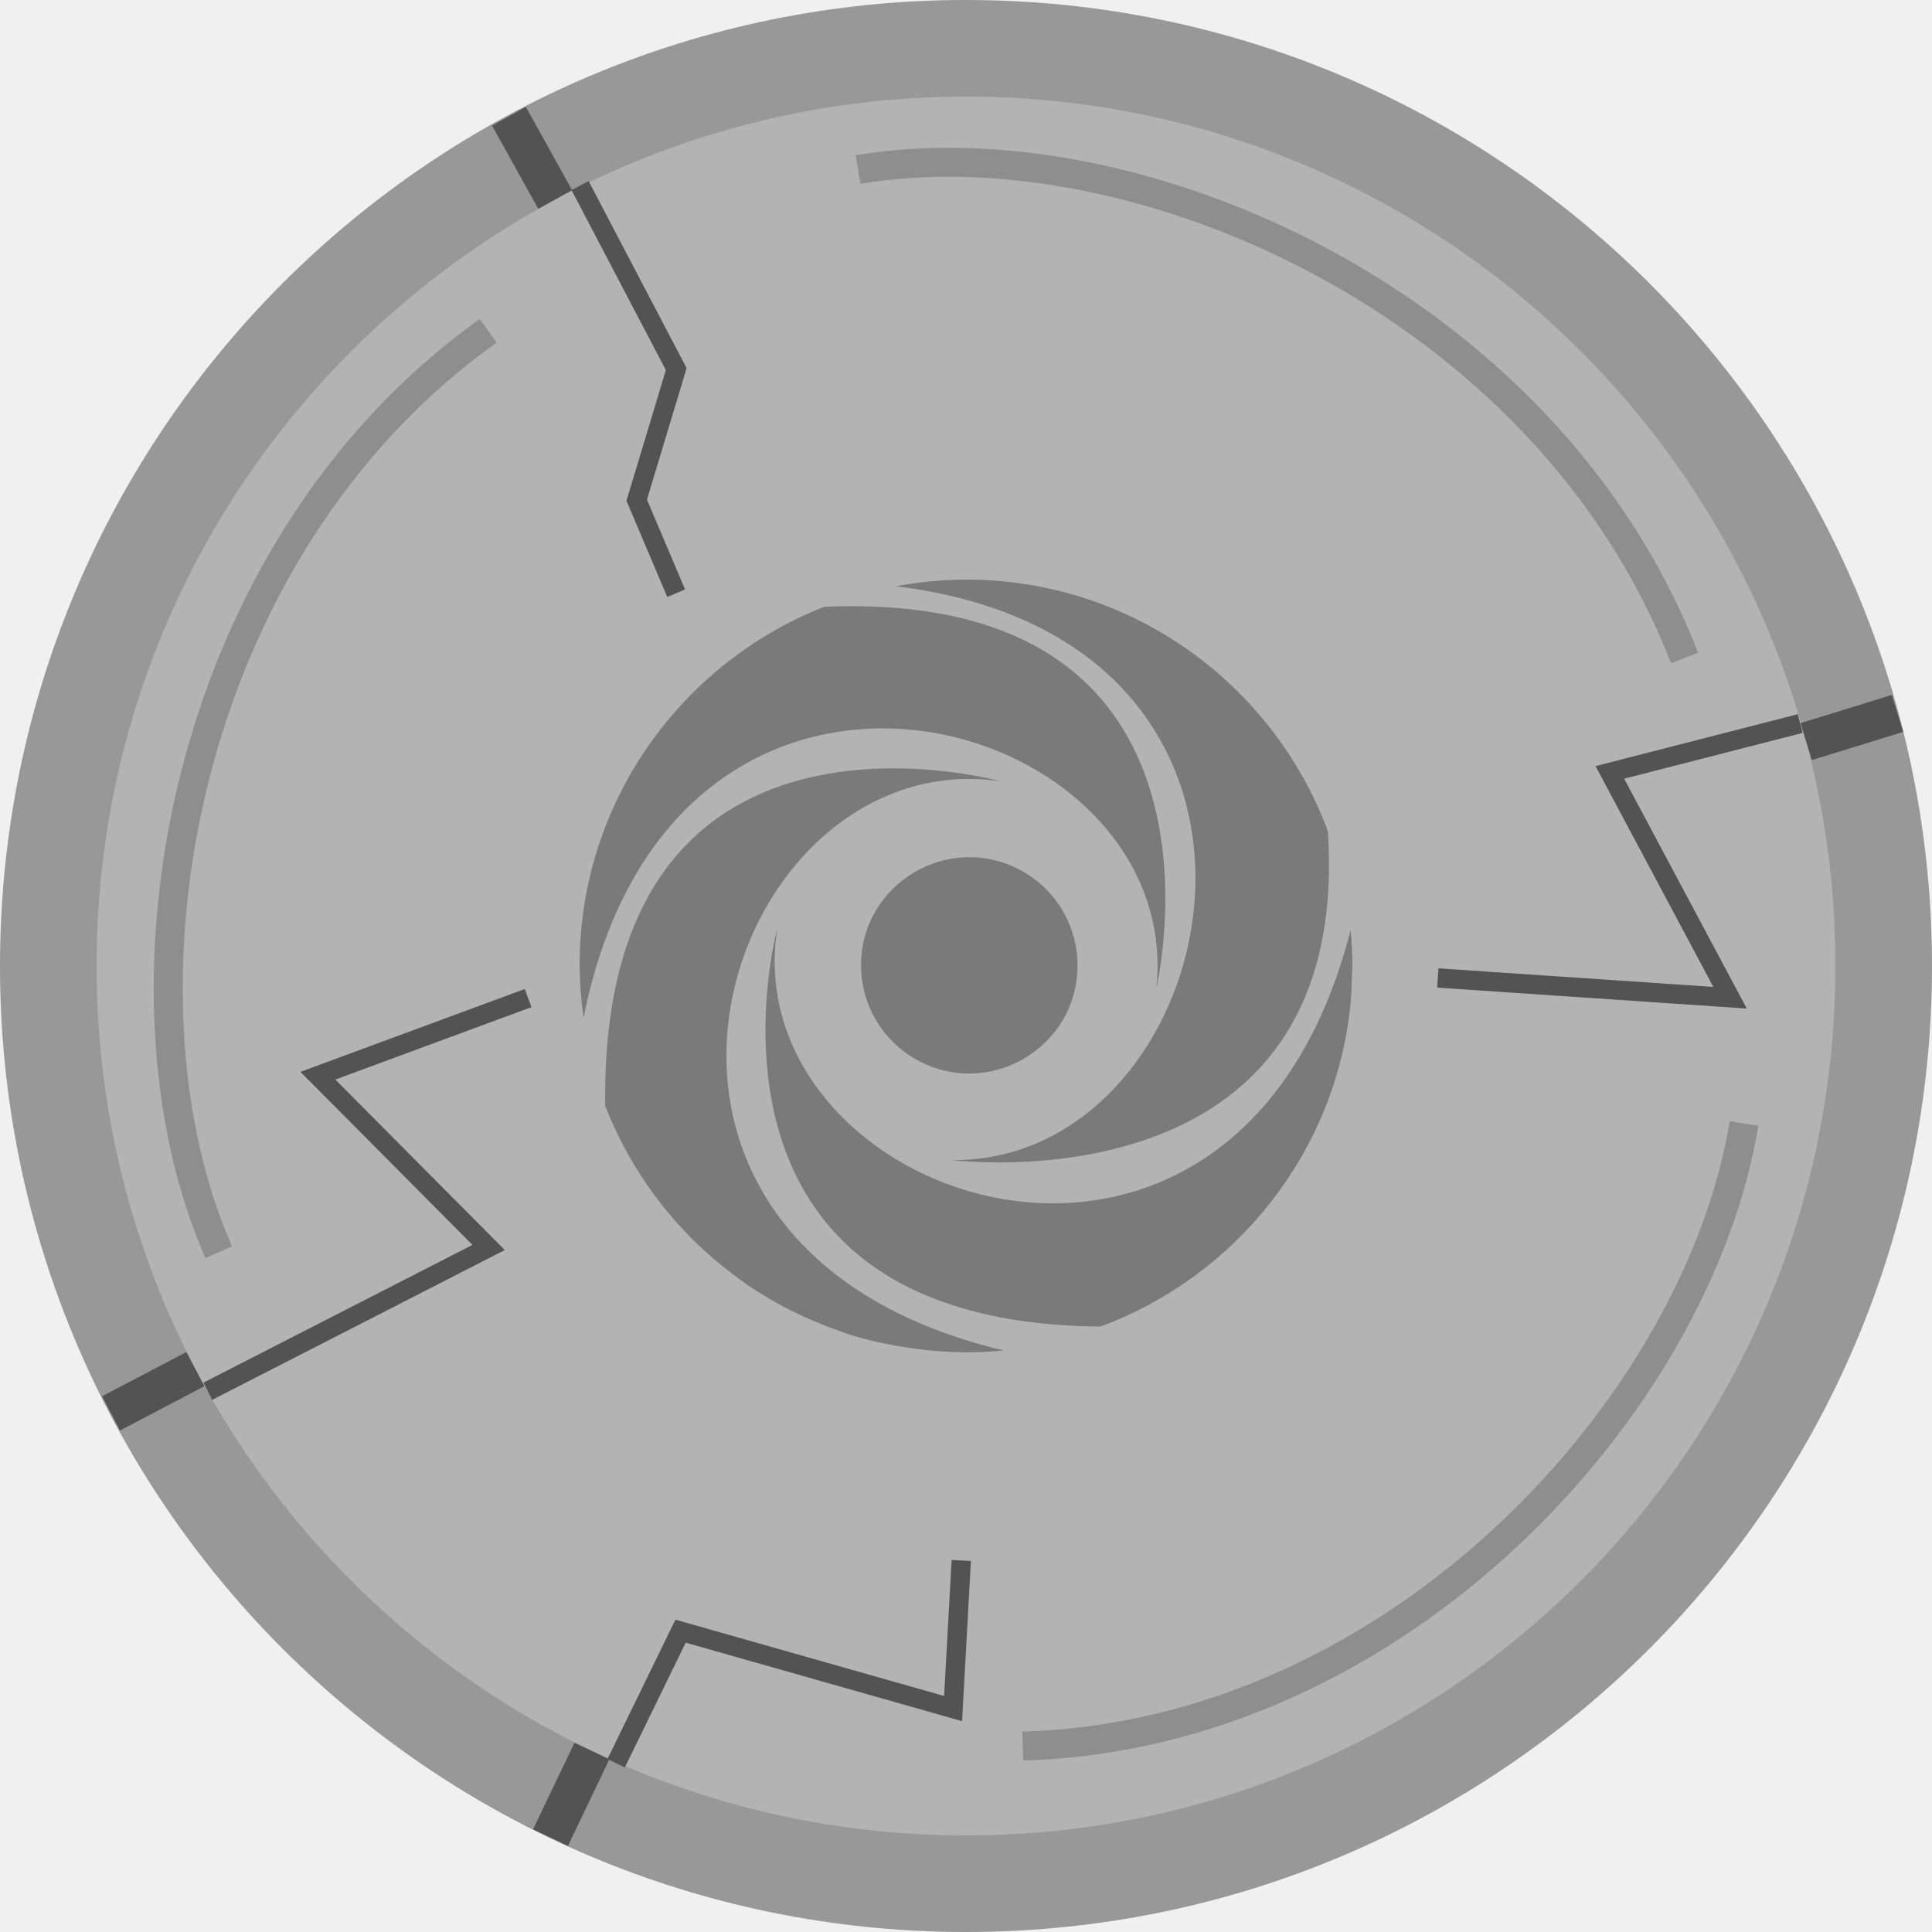
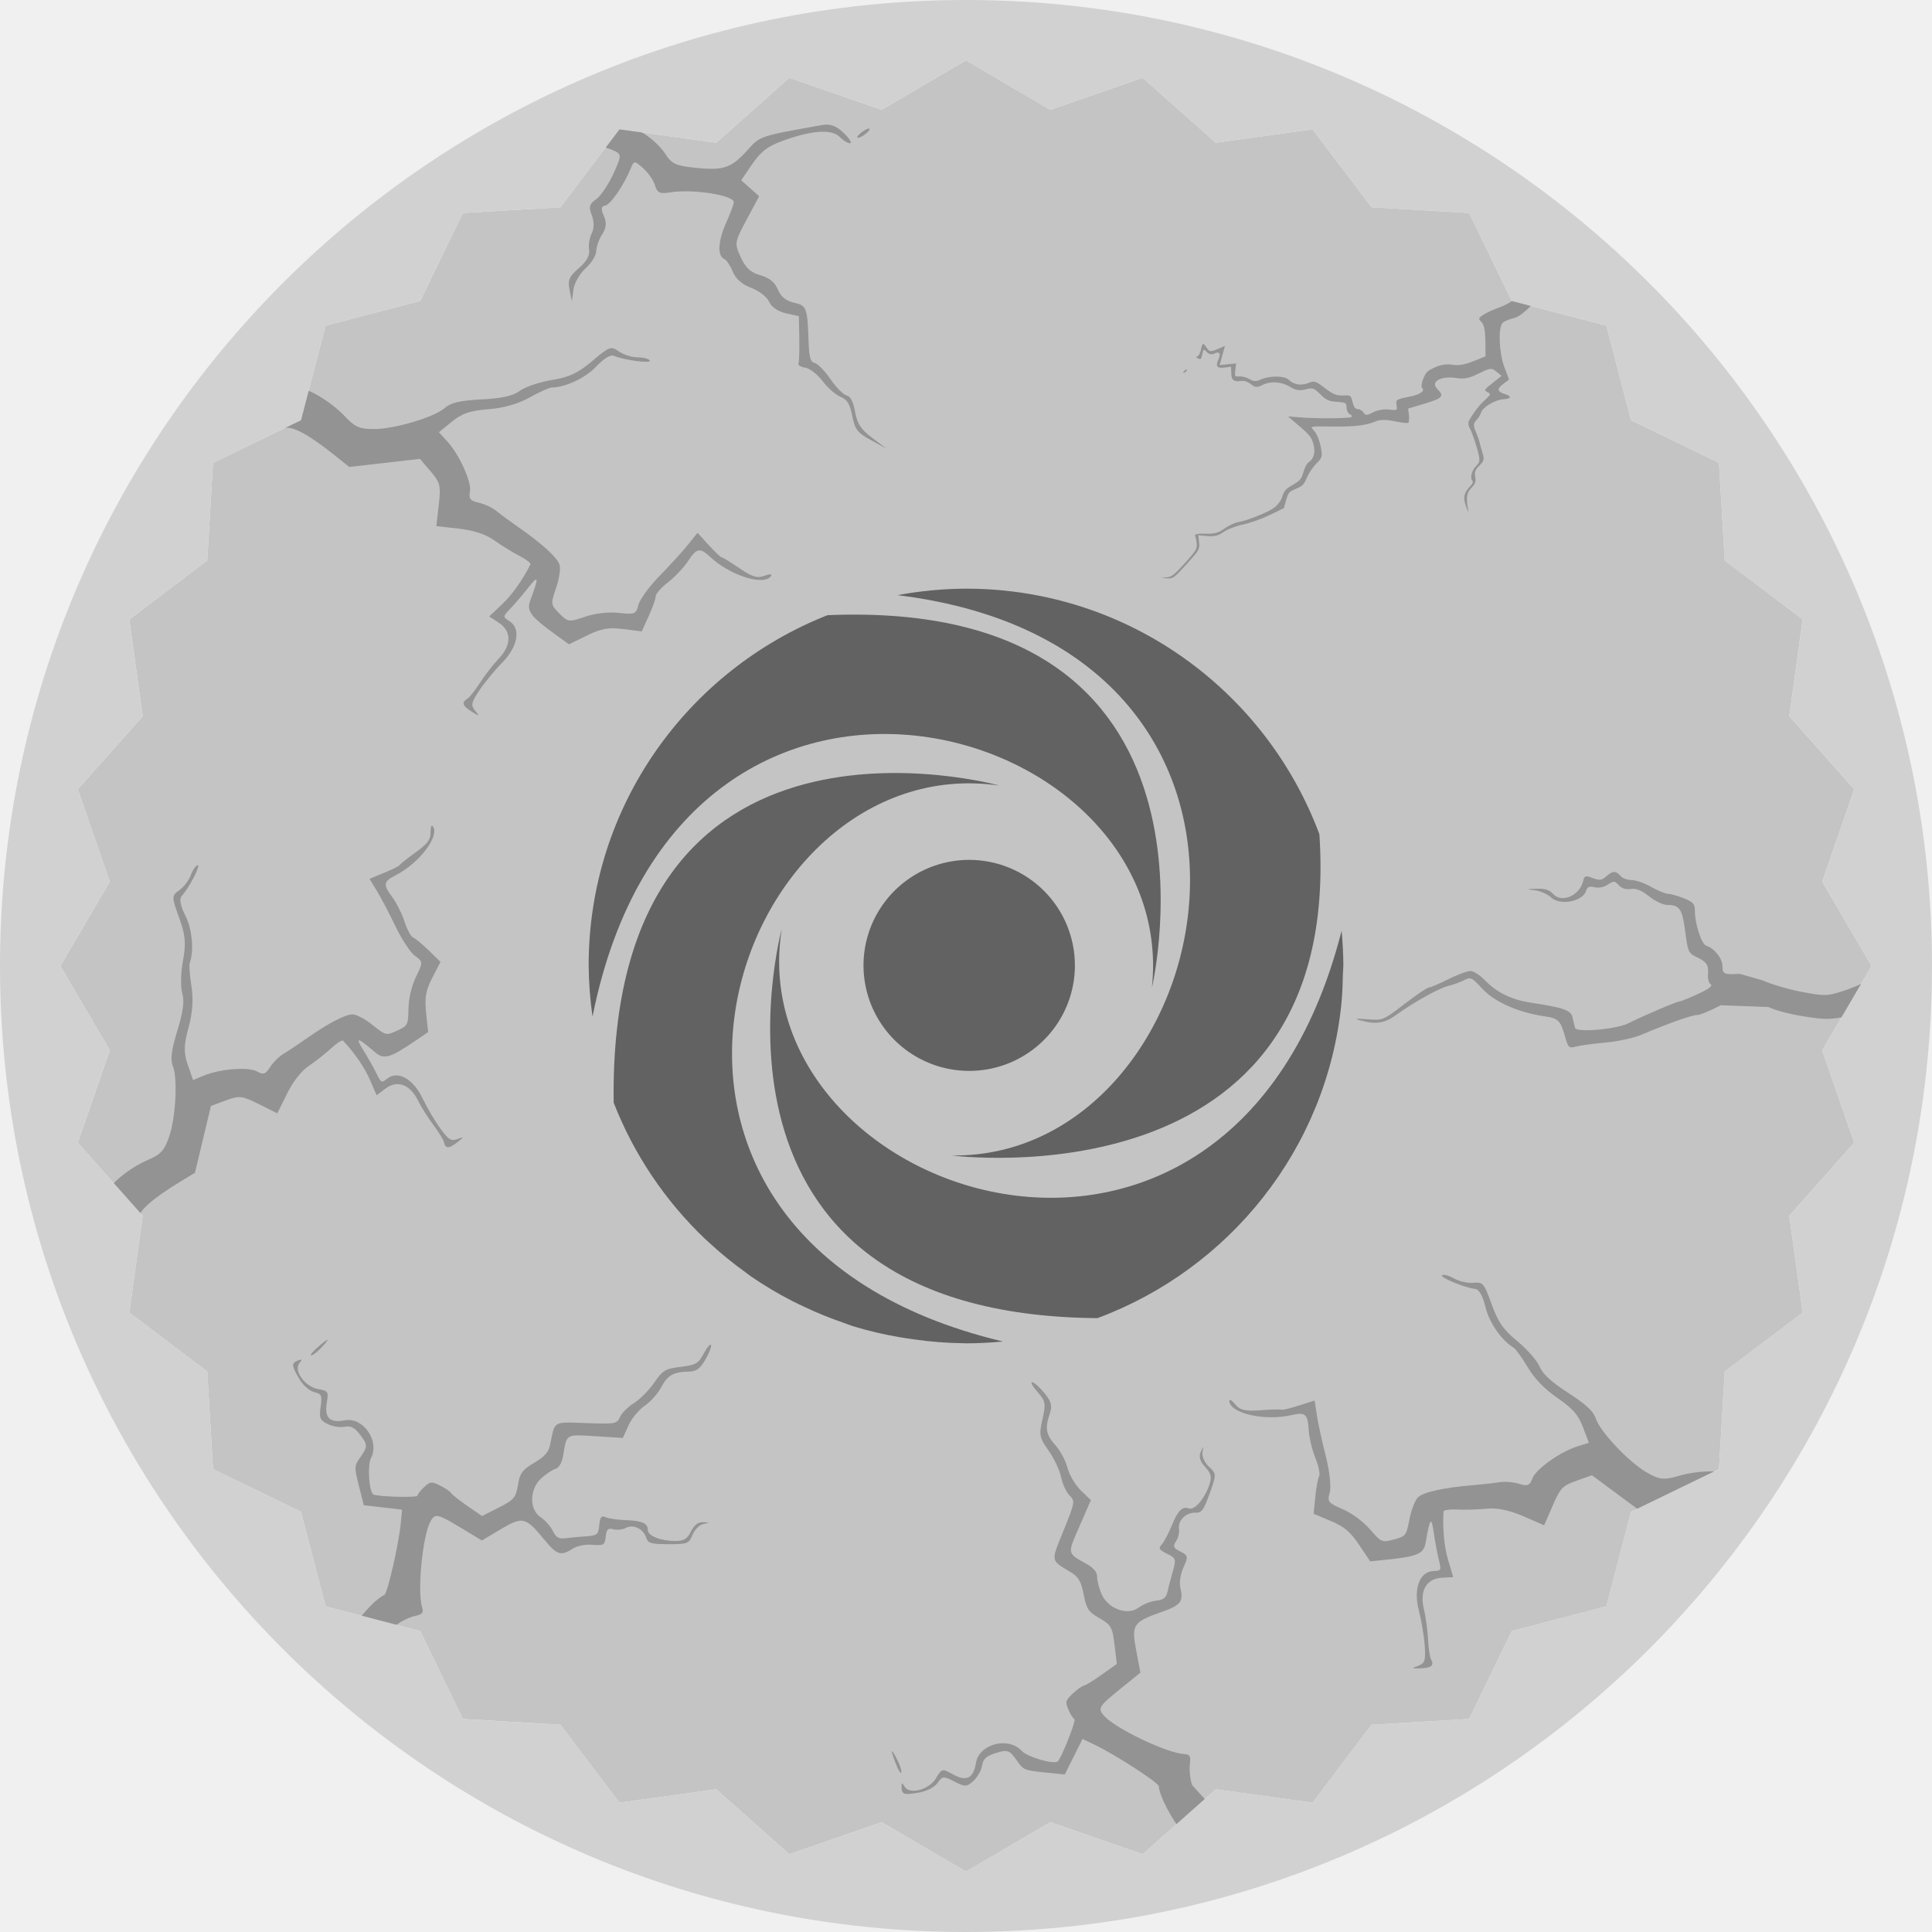
- <svg xmlns="http://www.w3.org/2000/svg" viewBox="0 0 100 100">
-   <defs />
-   <ellipse style="stroke-width: 5px; stroke: rgb(152, 152, 152); fill: rgb(179, 179, 179);" cx="50" cy="50" rx="47.5" ry="47.5" />
-   <line style="fill: rgb(216, 216, 216); stroke: rgb(83, 83, 83); stroke-width: 2px;" x1="5.749" y1="73.155" x2="10.113" y2="70.866" />
-   <line style="fill: rgb(216, 216, 216); stroke: rgb(83, 83, 83); stroke-width: 2px;" x1="98.214" y1="36.926" x2="93.487" y2="38.386" />
-   <line style="fill: rgb(216, 216, 216); stroke: rgb(83, 83, 83); stroke-width: 2px;" x1="26.344" y1="6.018" x2="28.736" y2="10.326" />
-   <line style="fill: rgb(216, 216, 216); stroke: rgb(83, 83, 83); stroke-width: 2px;" x1="28.495" y1="95.115" x2="30.638" y2="90.631" />
-   <polyline style="fill: none; stroke: rgb(83, 83, 83);" points="10.756 72.011 25.291 64.569 16.453 55.678 27.335 51.66" />
-   <polyline style="fill: none; stroke: rgb(83, 83, 83);" points="30.025 9.608 35.002 19.106 32.956 25.89 34.998 30.704" />
-   <polyline style="fill: none; stroke: rgb(83, 83, 83);" points="93.178 37.451 83.325 39.979 89.548 51.643 74.419 50.62" />
-   <polyline style="fill: none; stroke: rgb(83, 83, 83);" points="31.891 91.266 35.226 84.429 49.332 88.436 49.755 80.768" />
-   <path d="M 69.907 48.133 Z M 40.237 48.028 C 40.237 48.028 34.674 68.485 56.968 68.662 C 63.962 66.063 69.116 59.691 69.897 52.009 C 69.951 51.477 69.967 50.935 69.979 50.393 C 69.981 50.249 70 50.11 70 49.966 C 70 49.348 69.962 48.738 69.908 48.133 C 64.018 71.278 37.962 62.213 40.237 48.028 Z" class="jsx-4131126525" style="fill: rgb(122, 122, 122);" />
-   <path d="M 51.763 40.434 C 51.763 40.434 31.007 34.648 31.326 57.241 C 32.39 59.971 34.042 62.435 36.164 64.458 C 36.253 64.543 36.345 64.623 36.434 64.706 C 37.035 65.258 37.668 65.774 38.331 66.249 C 38.434 66.322 38.531 66.403 38.635 66.474 C 39.336 66.954 40.067 67.386 40.824 67.772 C 41.045 67.886 41.27 67.989 41.494 68.094 C 42.144 68.4 42.812 68.67 43.493 68.904 C 43.66 68.961 43.82 69.032 43.989 69.086 C 44.806 69.335 45.637 69.531 46.478 69.673 C 46.733 69.718 46.99 69.755 47.248 69.79 C 48.121 69.917 49.001 69.985 49.883 69.994 C 49.917 69.994 49.95 70 49.983 70 C 50.649 70 51.306 69.964 51.953 69.901 C 28.665 64.357 37.516 38.361 51.763 40.436 Z" class="jsx-4131126525" style="fill: rgb(122, 122, 122);" />
-   <path d="M 59.853 51.149 C 59.853 51.149 64.764 30.482 42.66 31.406 C 35.248 34.328 30 41.528 30 49.965 C 30.007 50.873 30.076 51.781 30.206 52.679 C 34.858 29.298 61.361 36.87 59.853 51.149 Z" class="jsx-4131126525" style="fill: rgb(122, 122, 122);" />
-   <path d="M 49.24 60.042 C 49.24 60.042 70.032 62.751 68.731 43.018 C 65.901 35.422 58.594 30 50 30 C 48.784 30.005 47.57 30.12 46.374 30.344 C 69.542 33.183 63.519 60.244 49.24 60.042 Z" class="jsx-4131126525" style="fill: rgb(122, 122, 122);" />
-   <path d="M 55.772 49.968 C 55.772 54.273 51.103 56.963 47.369 54.81 C 45.635 53.811 44.567 51.965 44.567 49.967 C 44.567 45.662 49.236 42.971 52.971 45.124 C 54.704 46.122 55.772 47.97 55.772 49.967 Z" class="jsx-4131126525" style="fill: rgb(122, 122, 122);" />
-   <path style="fill: none; stroke-width: 1.5px; stroke: rgb(142, 142, 142);" d="M 11.322 64.814 C 5.455 51.515 9.186 28.603 25.27 17.121" />
-   <path style="fill: none; stroke-width: 1.5px; stroke: rgb(142, 142, 142);" d="M 60.46 43.994 C 54.593 30.695 58.324 7.783 74.408 -3.699" transform="matrix(-0.246665, 0.969101, -0.969101, -0.246665, 101.962, -38.96565)" />
-   <path style="fill: none; stroke-width: 1.5px; stroke: rgb(142, 142, 142);" d="M 68.069 98.961 C 61.82 85.665 64.896 62.757 80.654 51.278" transform="matrix(-0.824967, -0.56518, 0.56518, -0.824967, 90.49128, 178.2635)" />
+ <svg xmlns="http://www.w3.org/2000/svg" width="256" height="256" viewBox="0 0 256 256" fill="none">
+   <g clip-path="url(#clip0_2_2)">
+     <path d="M128 8L139.174 14.549L151.411 10.306L161.092 18.909L173.922 17.134L181.739 27.461L194.668 28.224L200.321 39.877L212.853 43.147L216.123 55.679L227.776 61.332L228.539 74.261L238.866 82.078L237.091 94.907L245.694 104.589L241.451 116.826L248 128L241.451 139.174L245.694 151.411L237.091 161.092L238.866 173.922L228.539 181.739L227.776 194.668L216.123 200.321L212.853 212.853L200.321 216.123L194.668 227.776L181.739 228.539L173.922 238.866L161.092 237.091L151.411 245.694L139.174 241.451L128 248L116.826 241.451L104.589 245.694L94.907 237.091L82.078 238.866L74.261 228.539L61.332 227.776L55.679 216.123L43.147 212.853L39.877 200.321L28.224 194.668L27.461 181.739L17.134 173.922L18.909 161.092L10.306 151.411L14.549 139.174L8 128L14.549 116.826L10.306 104.589L18.909 94.907L17.134 82.078L27.461 74.261L28.224 61.332L39.877 55.679L43.147 43.147L55.679 39.877L61.332 28.224L74.261 27.461L82.078 17.134L94.907 18.909L104.589 10.306L116.826 14.549L128 8Z" fill="#C4C4C4" />
+     <path d="M48.965 222.043C48.964 223.404 48.014 223.589 44.948 222.826L38.882 217.962C40.689 216.734 41.419 216.67 43.852 217.529L45.629 218.156L46.446 216.31C47.151 214.714 49.748 211.834 50.925 211.341C51.342 211.167 52.833 204.654 53.11 201.794L53.281 200.039L50.742 199.744L48.203 199.45L47.551 196.864C46.933 194.41 46.941 194.219 47.72 193.126C48.753 191.675 48.746 191.421 47.632 190.005C46.941 189.125 46.462 188.9 45.626 189.06C45.023 189.175 44.018 189.006 43.394 188.683C42.381 188.159 42.284 187.917 42.486 186.413C42.693 184.874 42.618 184.706 41.617 184.455C40.994 184.298 40.148 183.547 39.656 182.714C38.61 180.94 38.587 180.617 39.487 180.272C40.045 180.058 40.085 180.122 39.689 180.599C38.87 181.587 40.372 183.723 42.117 184.051C43.518 184.313 43.547 184.36 43.289 185.971C42.984 187.881 43.728 188.575 45.683 188.201C48.123 187.735 50.344 190.941 49.155 193.211C48.679 194.119 48.88 197.495 49.44 198.007C49.783 198.32 55.323 198.485 55.323 198.182C55.323 198.005 55.717 197.492 56.2 197.043C56.999 196.299 57.186 196.281 58.311 196.842C58.989 197.18 59.653 197.633 59.786 197.849C59.92 198.064 60.892 198.834 61.946 199.559L63.864 200.879L65.846 199.883C68.195 198.702 68.342 198.526 68.688 196.479C68.906 195.187 69.288 194.706 70.794 193.823C72.184 193.008 72.701 192.408 72.911 191.365C73.545 188.22 73.227 188.406 77.681 188.568C81.548 188.707 81.749 188.671 82.158 187.752C82.394 187.224 83.227 186.396 84.009 185.913C84.791 185.43 85.993 184.216 86.682 183.216C87.822 181.559 88.133 181.372 90.193 181.115C92.23 180.86 92.533 180.683 93.266 179.323C93.713 178.493 94.14 178.001 94.217 178.23C94.293 178.458 93.947 179.337 93.448 180.182C92.72 181.415 92.277 181.726 91.205 181.749C89.196 181.794 88.465 182.219 87.602 183.845C87.17 184.658 86.184 185.754 85.411 186.282C84.638 186.809 83.675 187.981 83.269 188.886L82.533 190.533L78.898 190.306C74.922 190.058 75.104 189.951 74.628 192.823C74.462 193.825 74.085 194.478 73.582 194.638C73.15 194.775 72.298 195.349 71.689 195.913C70.143 197.347 70.118 200.047 71.643 201.045C72.225 201.428 72.947 202.243 73.247 202.857C73.655 203.695 74.052 203.939 74.836 203.833C75.411 203.756 76.644 203.64 77.577 203.575C79.147 203.467 79.282 203.357 79.407 202.092C79.516 200.993 79.682 200.788 80.255 201.04C80.647 201.213 81.84 201.387 82.906 201.427C85.102 201.51 85.842 201.84 85.842 202.738C85.842 203.506 87.541 204.186 89.462 204.186C90.639 204.186 91.029 203.95 91.565 202.914C92.019 202.036 92.514 201.66 93.165 201.7C94.1 201.757 94.101 201.759 93.196 201.936C92.683 202.036 92.057 202.66 91.767 203.362C91.272 204.557 91.136 204.61 88.575 204.61C86.271 204.61 85.862 204.492 85.63 203.761C85.255 202.58 83.921 201.93 82.944 202.453C82.515 202.683 81.767 202.766 81.28 202.639C80.556 202.45 80.371 202.626 80.258 203.615C80.13 204.735 80.002 204.812 78.491 204.692C77.53 204.616 76.451 204.833 75.857 205.222C74.327 206.225 73.787 206.046 72.089 203.973C69.653 201.002 69.244 200.907 66.338 202.638L63.85 204.12L61.093 202.457C57.931 200.55 57.635 200.49 57.024 201.631C55.973 203.595 55.274 210.931 55.938 213.025C56.152 213.698 55.958 213.914 54.935 214.139C54.238 214.292 53.158 214.818 52.535 215.308L48.965 222.043Z" fill="black" fill-opacity="0.25" />
+     <path d="M41.237 179.6C41.031 179.6 41.398 179.129 42.052 178.554C43.593 177.199 43.873 177.192 42.606 178.541C42.058 179.123 41.443 179.6 41.237 179.6Z" fill="black" fill-opacity="0.25" />
+     <path d="M113.302 54.559C113.583 56.153 114.057 56.877 115.562 58.014L117.465 59.452L115.398 58.32C113.622 57.348 113.275 56.896 112.928 55.106C112.625 53.545 112.24 52.915 111.389 52.585C110.765 52.344 109.689 51.406 108.999 50.501C108.309 49.596 107.269 48.792 106.688 48.714C106.107 48.637 105.707 48.384 105.799 48.153C105.892 47.922 105.942 46.42 105.912 44.815L105.856 41.897L104.139 41.511C103.087 41.275 102.223 40.681 101.91 39.98C101.628 39.35 100.564 38.523 99.546 38.141C98.316 37.681 97.492 36.957 97.093 35.989C96.763 35.186 96.265 34.44 95.988 34.329C95.033 33.95 95.124 31.962 96.208 29.543C96.805 28.208 97.265 26.954 97.23 26.754C97.068 25.834 91.752 25.024 88.882 25.481C87.416 25.716 87.099 25.574 86.79 24.552C86.59 23.889 85.885 22.871 85.224 22.29C84.069 21.273 84.007 21.272 83.596 22.274C82.674 24.525 80.903 27.113 80.199 27.237C79.645 27.335 79.598 27.68 80.011 28.606C80.409 29.493 80.345 30.187 79.788 31.057C79.361 31.724 79.008 32.724 79.006 33.28C79.002 33.835 78.364 34.861 77.587 35.561C76.806 36.263 76.086 37.529 75.979 38.39L75.785 39.947L75.467 38.403C75.206 37.136 75.426 36.622 76.693 35.539C77.729 34.653 78.177 33.846 78.055 33.091C77.954 32.471 78.113 31.493 78.408 30.918C78.732 30.284 78.736 29.339 78.417 28.521C77.987 27.42 78.089 27.033 78.965 26.431C79.557 26.024 80.582 24.524 81.242 23.096C82.335 20.736 82.36 20.458 81.518 20.045C81.008 19.794 80.331 19.548 80.012 19.498C79.603 19.434 79.542 18.881 79.803 17.613C80.007 16.626 80.2 15.299 80.231 14.666L83.867 14.571C83.687 16.602 83.753 16.737 85.427 17.774C86.388 18.37 87.619 19.55 88.163 20.397C89.025 21.741 89.555 21.977 92.327 22.253C95.927 22.61 96.937 22.247 99.124 19.807C100.725 18.021 100.679 18.036 108.914 16.573C110.014 16.378 110.778 16.651 111.776 17.599C112.524 18.31 112.92 18.929 112.657 18.976C112.393 19.022 111.762 18.645 111.254 18.137C110.181 17.064 107.516 17.26 103.596 18.702C101.708 19.396 100.792 20.107 99.674 21.745L98.214 23.883L99.401 24.945L100.588 26.006L98.932 29.104C97.326 32.107 97.303 32.259 98.16 34.1C98.826 35.533 99.466 36.116 100.765 36.476C101.938 36.802 102.673 37.402 103.066 38.356C103.458 39.309 104.142 39.87 105.198 40.104C106.889 40.479 106.99 40.746 107.14 45.255C107.21 47.337 107.394 47.985 107.946 48.093C108.34 48.169 109.282 49.135 110.041 50.239C110.799 51.342 111.763 52.312 112.183 52.394C112.679 52.49 113.071 53.25 113.302 54.559Z" fill="black" fill-opacity="0.25" />
+     <path d="M115.065 17.044C115.335 16.996 115.263 17.23 114.903 17.564C114.543 17.898 114.027 18.211 113.756 18.258C113.485 18.306 113.558 18.072 113.918 17.738C114.278 17.404 114.794 17.091 115.065 17.044Z" fill="black" fill-opacity="0.25" />
+     <path d="M44.548 60.488C41.059 57.688 38.914 56.487 37.783 56.7L32.555 44.984C34.483 45.625 34.706 45.885 35.337 48.223C36.038 50.82 36.674 51.328 39.248 51.344C40.743 51.353 43.821 53.184 45.719 55.192C47.045 56.595 47.635 56.851 49.549 56.851C52.31 56.851 57.621 55.259 58.988 54.023C59.718 53.361 61.021 53.064 63.797 52.923C66.52 52.786 67.968 52.462 68.885 51.784C69.589 51.263 71.491 50.621 73.11 50.357C75.44 49.978 76.559 49.452 78.477 47.836C80.775 45.897 80.956 45.833 82.012 46.572C82.623 47 83.735 47.351 84.483 47.351C85.231 47.351 85.958 47.539 86.1 47.768C86.368 48.202 82.722 47.73 81.394 47.16C80.904 46.949 80.057 47.449 78.994 48.576C77.568 50.088 74.903 51.339 73.089 51.348C72.78 51.349 71.472 51.94 70.183 52.661C68.625 53.532 66.792 54.055 64.715 54.222C62.262 54.419 61.221 54.774 59.873 55.874L58.156 57.275L59.222 58.438C60.868 60.233 62.516 63.86 62.27 65.146C62.091 66.083 62.313 66.362 63.434 66.608C64.196 66.775 65.282 67.292 65.847 67.756C66.413 68.221 67.689 69.163 68.683 69.851C71.768 71.985 73.841 73.874 74.144 74.827C74.303 75.33 74.095 76.722 73.682 77.921C72.952 80.033 72.966 80.137 74.116 81.29C75.269 82.446 75.363 82.458 77.533 81.718C78.878 81.26 80.658 81.059 82.014 81.212C84.117 81.449 84.286 81.379 84.595 80.148C84.776 79.424 86.052 77.68 87.43 76.273C88.808 74.866 90.495 73.014 91.18 72.158L92.425 70.601L93.906 72.226C94.721 73.119 95.495 73.851 95.626 73.851C95.758 73.851 96.821 74.502 97.989 75.298C99.67 76.445 100.356 76.653 101.285 76.3C101.944 76.049 102.34 76.046 102.188 76.292C101.321 77.694 96.799 76.303 94.119 73.811C92.728 72.517 92.322 72.594 91.151 74.374C90.601 75.211 89.42 76.459 88.526 77.148C87.632 77.838 86.896 78.671 86.89 79.001C86.884 79.331 86.464 80.514 85.957 81.631L85.035 83.662L82.593 83.355C80.633 83.109 79.682 83.278 77.771 84.211L75.391 85.373L73.816 84.237C70.229 81.649 69.732 80.978 70.29 79.484C71.43 76.435 71.378 76.114 70.02 77.844C69.267 78.803 68.185 80.067 67.614 80.654C66.621 81.675 66.616 81.744 67.489 82.29C69.043 83.26 68.649 85.648 66.588 87.751C65.59 88.768 64.212 90.443 63.524 91.472C62.44 93.094 62.365 93.455 62.962 94.178C63.594 94.942 63.557 94.953 62.526 94.311C61.291 93.542 61.128 93.078 61.922 92.588C62.208 92.411 62.976 91.442 63.628 90.434C64.28 89.426 65.396 87.992 66.108 87.248C67.788 85.49 67.789 83.628 66.111 82.528L64.82 81.683L66.486 80.108C67.85 78.818 69.197 76.932 70.284 74.792C70.37 74.622 69.7 74.103 68.796 73.638C67.891 73.174 66.4 72.253 65.482 71.592C64.394 70.809 62.768 70.272 60.816 70.051L57.819 69.712L58.138 66.907C58.431 64.327 58.343 63.968 57.054 62.45L55.651 60.8L50.964 61.337L46.277 61.875L44.548 60.488Z" fill="black" fill-opacity="0.25" />
+     <path d="M163.209 242.344C164.526 242.824 164.37 243.808 162.552 246.505L155.712 250.66C155.16 248.48 155.355 247.751 157.043 245.7L158.275 244.202L156.776 242.762C155.481 241.518 153.61 237.992 153.547 236.68C153.525 236.215 147.75 232.48 145.082 231.205L143.444 230.421L142.264 232.774L141.085 235.126L138.355 234.846C135.764 234.58 135.582 234.505 134.799 233.367C133.759 231.857 133.51 231.774 131.748 232.353C130.654 232.712 130.268 233.096 130.128 233.961C130.027 234.585 129.51 235.497 128.978 235.987C128.114 236.782 127.846 236.791 126.462 236.066C125.046 235.325 124.857 235.338 124.262 236.218C123.891 236.765 122.867 237.319 121.887 237.501C119.803 237.889 119.482 237.797 119.465 236.805C119.455 236.19 119.532 236.174 119.854 236.725C120.52 237.866 123.116 237.165 124.047 235.592C124.794 234.329 124.85 234.318 126.317 235.134C128.057 236.102 128.991 235.626 129.318 233.603C129.725 231.079 133.609 230.059 135.386 232.009C136.097 232.788 139.434 233.783 140.126 233.421C140.549 233.2 142.659 227.899 142.366 227.793C142.195 227.73 141.838 227.168 141.573 226.543C141.135 225.508 141.183 225.32 142.122 224.43C142.688 223.893 143.36 223.41 143.615 223.357C143.87 223.304 144.958 222.635 146.03 221.87L147.982 220.48L147.716 218.212C147.402 215.524 147.283 215.32 145.424 214.264C144.251 213.598 143.92 213.06 143.597 211.292C143.298 209.66 142.899 208.949 141.965 208.378C139.145 206.659 139.214 207.032 140.938 202.78C142.434 199.089 142.469 198.881 141.726 198.161C141.297 197.747 140.79 196.65 140.598 195.724C140.405 194.797 139.655 193.207 138.929 192.189C137.728 190.503 137.657 190.135 138.134 188.052C138.604 185.992 138.54 185.636 137.483 184.45C136.837 183.725 136.512 183.138 136.76 183.144C137.007 183.151 137.735 183.795 138.377 184.576C139.314 185.713 139.458 186.252 139.104 187.297C138.44 189.256 138.593 190.112 139.862 191.52C140.496 192.224 141.21 193.564 141.448 194.497C141.686 195.43 142.48 196.775 143.214 197.486L144.547 198.778L143.048 202.214C141.408 205.973 141.368 205.759 143.979 207.231C144.889 207.745 145.389 208.339 145.367 208.882C145.347 209.348 145.602 210.374 145.934 211.162C146.776 213.162 149.379 214.137 150.882 213.014C151.457 212.585 152.5 212.173 153.199 212.1C154.154 212 154.529 211.702 154.703 210.907C154.83 210.323 155.152 209.089 155.418 208.164C155.866 206.607 155.808 206.438 154.628 205.871C153.604 205.379 153.463 205.146 153.909 204.681C154.214 204.362 154.802 203.27 155.216 202.253C156.07 200.157 156.65 199.558 157.518 199.874C158.262 200.144 159.517 198.741 160.193 196.882C160.608 195.744 160.517 195.283 159.704 194.4C159.014 193.652 158.825 193.04 159.093 192.425C159.477 191.54 159.48 191.541 159.332 192.478C159.248 193.01 159.632 193.835 160.208 194.363C161.189 195.262 161.193 195.412 160.291 197.89C159.48 200.118 159.222 200.472 158.434 200.439C157.159 200.386 156.061 201.448 156.223 202.578C156.294 203.073 156.111 203.827 155.817 204.252C155.379 204.887 155.484 205.127 156.401 205.584C157.439 206.103 157.469 206.253 156.821 207.673C156.409 208.576 156.239 209.697 156.406 210.408C156.837 212.241 156.474 212.7 153.871 213.613C150.139 214.923 149.903 215.286 150.555 218.706L151.112 221.635L148.534 223.716C145.575 226.103 145.413 226.368 146.301 227.361C147.831 229.069 154.682 232.328 156.941 232.423C157.667 232.453 157.808 232.717 157.665 233.786C157.568 234.514 157.696 235.744 157.951 236.518L163.209 242.344Z" fill="black" fill-opacity="0.25" />
+     <path d="M119.432 234.876C119.36 235.075 119.033 234.554 118.707 233.719C117.939 231.752 118.031 231.478 118.889 233.178C119.26 233.913 119.504 234.677 119.432 234.876Z" fill="black" fill-opacity="0.25" />
+     <path d="M24.007 156.504C20.318 158.743 18.522 160.29 18.342 161.385L6 162.258C7.217 160.723 7.527 160.606 9.853 160.806C12.438 161.028 13.108 160.618 13.971 158.291C14.473 156.939 17.148 154.753 19.593 153.696C21.302 152.957 21.729 152.507 22.36 150.772C23.271 148.27 23.58 142.932 22.91 141.285C22.552 140.405 22.712 139.127 23.5 136.564C24.274 134.051 24.458 132.632 24.146 131.577C23.906 130.767 23.952 128.832 24.247 127.277C24.672 125.041 24.564 123.853 23.732 121.582C22.733 118.86 22.735 118.675 23.753 117.962C24.343 117.549 25.027 116.657 25.273 115.979C25.52 115.301 25.931 114.704 26.185 114.651C26.667 114.551 25.037 117.7 24.082 118.715C23.729 119.09 23.903 120.023 24.573 121.357C25.473 123.149 25.728 125.976 25.138 127.623C25.037 127.904 25.141 129.284 25.369 130.69C25.644 132.39 25.514 134.223 24.98 136.161C24.349 138.449 24.328 139.509 24.88 141.094L25.584 143.112L26.989 142.529C29.159 141.629 32.989 141.332 34.074 141.979C34.864 142.451 35.19 142.342 35.782 141.407C36.185 140.772 37.012 139.958 37.619 139.599C38.227 139.24 39.502 138.394 40.453 137.72C43.404 135.628 45.8 134.372 46.764 134.412C47.272 134.434 48.465 135.081 49.416 135.852C51.089 137.209 51.188 137.231 52.612 136.569C54.04 135.906 54.081 135.825 54.127 133.614C54.155 132.243 54.56 130.564 55.146 129.386C56.055 127.558 56.047 127.382 55.034 126.696C54.437 126.293 53.278 124.561 52.457 122.848C51.636 121.136 50.515 118.996 49.964 118.093L48.964 116.451L50.925 115.645C52.004 115.201 52.922 114.741 52.965 114.621C53.009 114.502 53.95 113.753 55.056 112.958C56.65 111.813 57.065 111.259 57.051 110.301C57.042 109.621 57.169 109.261 57.342 109.48C58.327 110.728 55.575 114.368 52.432 115.974C50.801 116.808 50.736 117.202 51.964 118.85C52.54 119.624 53.282 121.106 53.612 122.144C53.942 123.181 54.454 124.123 54.751 124.237C55.048 124.352 55.982 125.123 56.827 125.951L58.363 127.456L57.28 129.568C56.41 131.263 56.249 132.181 56.464 134.221L56.732 136.761L55.184 137.813C51.655 140.21 50.883 140.44 49.714 139.441C47.326 137.402 47.018 137.343 48.138 139.145C48.758 140.144 49.547 141.541 49.891 142.252C50.489 143.489 50.55 143.516 51.332 142.905C52.724 141.816 54.758 142.961 55.984 145.523C56.577 146.763 57.64 148.564 58.346 149.527C59.458 151.045 59.761 151.231 60.612 150.929C61.513 150.608 61.512 150.645 60.589 151.368C59.485 152.233 59.011 152.228 58.829 151.347C58.763 151.03 58.137 150.014 57.439 149.09C56.741 148.167 55.809 146.682 55.37 145.792C54.331 143.689 52.644 143.074 51.093 144.233L49.902 145.123L49.024 143.094C48.305 141.433 47.04 139.59 45.459 137.899C45.334 137.765 44.642 138.201 43.922 138.867C43.203 139.533 41.877 140.581 40.975 141.195C39.907 141.923 38.884 143.219 38.039 144.916L36.744 147.519L34.306 146.305C32.065 145.189 31.711 145.15 29.91 145.818L27.952 146.544L26.893 150.969L25.834 155.395L24.007 156.504Z" fill="black" fill-opacity="0.25" />
+     <path d="M218.522 201.095L220.713 200.758L229.875 195.489C228.575 194.75 224.994 194.796 222.347 195.586C220.497 196.139 219.858 196.065 218.2 195.108C215.809 193.727 212.005 189.694 211.44 187.94C211.138 187.001 210.159 186.093 207.825 184.583C205.535 183.102 204.444 182.098 203.989 181.052C203.639 180.249 202.313 178.742 201.043 177.704C199.214 176.211 198.508 175.196 197.656 172.837C196.635 170.009 196.51 169.863 195.226 169.975C194.483 170.04 193.344 169.788 192.697 169.414C192.049 169.04 191.325 168.839 191.087 168.967C190.639 169.208 194.032 170.623 195.467 170.793C195.997 170.855 196.481 171.712 196.838 173.219C197.317 175.242 198.999 177.657 200.566 178.572C200.832 178.728 201.67 179.894 202.426 181.162C203.34 182.696 204.665 184.065 206.381 185.248C208.407 186.645 209.131 187.473 209.748 189.1L210.535 191.172L209.03 191.646C206.707 192.377 203.466 194.694 203.036 195.931C202.722 196.832 202.391 196.963 201.297 196.615C200.554 196.38 199.355 196.284 198.633 196.403C197.911 196.523 196.335 196.701 195.13 196.799C191.391 197.105 188.651 197.704 187.913 198.378C187.523 198.734 187.007 200.044 186.766 201.289C186.341 203.483 186.278 203.566 184.706 203.989C183.128 204.414 183.042 204.377 181.532 202.652C180.596 201.582 179.156 200.518 177.904 199.973C175.965 199.126 175.853 198.982 176.201 197.761C176.406 197.044 176.173 194.895 175.683 192.988C175.194 191.081 174.658 188.633 174.494 187.549L174.194 185.578L172.099 186.245C170.946 186.611 169.91 186.858 169.796 186.792C169.682 186.726 168.436 186.759 167.027 186.864C164.998 187.017 164.299 186.854 163.671 186.083C163.226 185.537 162.885 185.336 162.893 185.625C162.943 187.272 167.555 188.33 171.122 187.511C172.973 187.086 173.286 187.356 173.41 189.483C173.468 190.482 173.867 192.153 174.296 193.198C174.726 194.242 174.947 195.332 174.787 195.62C174.627 195.909 174.399 197.144 174.28 198.364L174.063 200.584L176.331 201.539C178.152 202.307 178.891 202.928 180.08 204.692L181.56 206.888L183.491 206.691C187.892 206.244 188.658 205.912 188.921 204.339C189.459 201.128 189.665 200.876 189.976 203.054C190.148 204.26 190.453 205.896 190.654 206.689C191.003 208.071 190.974 208.133 189.944 208.169C188.113 208.232 187.261 210.497 187.995 213.349C188.35 214.729 188.706 216.868 188.787 218.104C188.915 220.05 188.799 220.4 187.921 220.728C186.992 221.073 187.018 221.102 188.232 221.061C189.686 221.012 190.059 220.692 189.617 219.871C189.457 219.575 189.277 218.351 189.216 217.152C189.155 215.953 188.906 214.153 188.662 213.153C188.085 210.791 189.015 209.178 191.019 209.065L192.559 208.978L191.904 206.781C191.368 204.982 191.144 202.675 191.273 200.278C191.283 200.088 192.123 199.973 193.139 200.023C194.154 200.073 195.906 200.021 197.032 199.908C198.365 199.774 200.042 200.122 201.843 200.907L204.607 202.111L205.734 199.522C206.771 197.142 207.026 196.874 208.901 196.205L210.941 195.477L214.732 198.286L218.522 201.095Z" fill="black" fill-opacity="0.25" />
+     <path d="M250.502 127.027C250.499 127.883 250.429 128.285 250.113 128.569L248.916 133.319C248.22 133.729 246.427 134.318 244.932 134.627C242.512 135.128 241.845 135.13 238.876 134.653C237.042 134.358 235.004 133.809 234.349 133.435L228.011 133.2C226.665 133.914 225.246 134.499 224.859 134.499C224.169 134.499 221.083 135.593 217.459 137.123C216.455 137.547 214.32 138.009 212.714 138.15C211.107 138.292 209.352 138.529 208.814 138.677C207.9 138.928 207.805 138.842 207.381 137.361C206.755 135.174 206.506 134.935 204.561 134.651C201.18 134.157 198.007 132.742 196.419 131.019C195.006 129.486 194.887 129.431 193.967 129.894C193.435 130.162 192.508 130.497 191.905 130.64C190.692 130.927 187.223 132.859 184.969 134.504C183.465 135.602 182.272 135.777 180.224 135.199C179.414 134.97 179.665 134.933 181.186 135.057C183.232 135.225 183.258 135.214 186.097 133.037C187.667 131.833 189.123 130.848 189.333 130.847C189.543 130.846 190.701 130.354 191.905 129.753C193.11 129.152 194.433 128.66 194.846 128.659C195.258 128.659 196.161 129.251 196.853 129.976C198.283 131.474 200.32 132.47 202.692 132.833C207.24 133.527 208.158 133.851 208.372 134.832C208.484 135.352 208.635 135.97 208.707 136.206C208.906 136.861 214.251 136.382 215.817 135.568C217.489 134.7 222.247 132.674 222.615 132.674C222.773 132.674 223.856 132.233 225.023 131.694C226.415 131.052 226.986 130.618 226.685 130.431C226.432 130.276 226.267 129.689 226.319 129.129C226.435 127.87 226.156 127.453 224.76 126.793C223.74 126.311 223.64 126.083 223.3 123.434C222.914 120.426 222.563 119.912 220.886 119.902C220.362 119.899 219.296 119.391 218.518 118.773C217.503 117.966 216.819 117.691 216.095 117.797C215.443 117.892 214.877 117.715 214.498 117.296C213.959 116.701 213.839 116.694 213.041 117.217C212.517 117.561 211.818 117.698 211.281 117.563C210.608 117.395 210.337 117.509 210.171 118.031C209.716 119.466 206.733 120.037 205.535 118.92C205.066 118.483 204.107 118.058 203.405 117.975C202.142 117.825 202.145 117.822 203.622 117.765C204.717 117.722 205.298 117.907 205.796 118.457C206.914 119.692 209.282 118.701 209.76 116.798C209.955 116.018 210.067 115.979 211.051 116.351C211.941 116.686 212.249 116.649 212.815 116.137C213.66 115.372 214.133 115.354 214.721 116.064C214.971 116.365 215.632 116.611 216.189 116.611C216.746 116.611 217.917 117.02 218.791 117.519C219.665 118.019 220.664 118.429 221.011 118.432C221.358 118.435 222.303 118.701 223.11 119.024C224.385 119.534 224.579 119.762 224.583 120.758C224.591 122.423 225.476 125.127 226.073 125.309C227.147 125.637 228.228 126.982 228.228 127.991C228.228 129.066 228.455 129.17 230.508 129.034L233.552 129.902C234.674 130.416 237.015 131.104 238.755 131.432C241.701 131.986 242.055 131.985 243.926 131.41C245.03 131.071 246.508 130.469 247.211 130.073C247.914 129.676 248.941 129.16 249.493 128.925C249.765 128.809 249.966 128.702 250.113 128.569L250.502 127.027Z" fill="black" fill-opacity="0.25" />
+     <path d="M203.493 33.593L204.714 32.833L207.091 34.223C206.249 34.144 205.667 34.993 205.449 36.619C205.247 38.129 205.227 38.161 203.338 40.048C201.766 41.62 201.258 41.996 200.438 42.194C199.891 42.327 199.289 42.59 199.101 42.779C198.502 43.377 198.629 46.768 199.317 48.592L199.957 50.285L199.157 50.9C198.289 51.567 198.375 51.907 199.497 52.246C200.342 52.502 200.215 52.859 199.265 52.896C198.162 52.938 196.476 53.927 196.253 54.664C196.16 54.973 195.866 55.442 195.602 55.707C195.222 56.087 195.21 56.397 195.544 57.179C195.777 57.724 196.009 58.383 196.059 58.644C196.109 58.905 196.283 59.537 196.447 60.048C196.702 60.849 196.644 61.077 196.028 61.693C195.473 62.248 195.349 62.583 195.475 63.189C195.596 63.767 195.472 64.135 194.999 64.607C194.358 65.248 194.249 65.856 194.503 67.375C194.613 68.032 194.564 67.969 194.232 67.026C193.831 65.89 193.984 65.262 194.882 64.353C195.114 64.118 195.225 63.847 195.129 63.75C194.752 63.374 194.984 62.36 195.583 61.761C196.163 61.181 196.169 60.982 195.66 59.232C195.357 58.187 194.952 57.071 194.76 56.751C194.569 56.431 194.513 55.99 194.636 55.771C195.28 54.629 195.993 53.698 196.762 52.999C197.545 52.287 197.574 52.198 197.104 51.954C196.613 51.7 196.645 51.645 197.78 50.748L198.97 49.809L198.284 49.245C197.641 48.716 197.495 48.731 195.952 49.486C194.658 50.119 194.036 50.25 193.047 50.096C190.935 49.769 189.489 50.56 190.439 51.523C191.398 52.495 191.183 52.754 188.82 53.468L186.587 54.142L186.688 54.993C186.744 55.461 186.714 55.92 186.621 56.013C186.528 56.106 185.71 56.019 184.804 55.82C183.717 55.581 182.853 55.587 182.264 55.837C180.963 56.39 179.452 56.562 176.313 56.514C173.565 56.471 173.536 56.478 174.105 57.054C174.433 57.385 174.812 58.271 174.981 59.102C175.259 60.476 175.226 60.618 174.451 61.394C173.996 61.849 173.419 62.698 173.169 63.282C172.76 64.237 172.616 64.385 171.722 64.765C170.796 65.158 170.708 65.26 170.424 66.259L170.119 67.33L168.24 68.245C167.206 68.748 165.612 69.314 164.696 69.502C163.782 69.69 162.625 70.137 162.127 70.494C161.461 70.971 160.896 71.114 160.003 71.032L158.785 70.922L158.891 71.866C158.992 72.758 158.902 72.914 157.229 74.754C155.54 76.612 155.424 76.696 154.638 76.63L153.814 76.561L154.585 76.497C155.251 76.441 155.583 76.183 157.004 74.619C158.431 73.049 158.641 72.706 158.573 72.056C158.53 71.643 158.43 71.16 158.351 70.982C158.263 70.782 158.785 70.68 159.717 70.715C160.893 70.76 161.444 70.615 162.211 70.059C162.752 69.667 163.556 69.283 163.997 69.205C165.31 68.973 168.041 67.878 168.866 67.252C169.345 66.889 169.743 66.331 169.92 65.775C170.163 65.013 170.367 64.787 171.295 64.25C172.264 63.69 172.422 63.501 172.705 62.56C172.881 61.977 173.175 61.404 173.36 61.287C174.067 60.838 174.323 59.965 174.055 58.922C173.811 57.978 173.573 57.664 172.223 56.507L170.672 55.177L172.234 55.304C174.486 55.487 178.885 55.451 179.089 55.247C179.184 55.152 179.081 54.993 178.861 54.895C178.64 54.797 178.444 54.404 178.425 54.022C178.392 53.354 178.34 53.324 177.128 53.245C176.084 53.177 175.708 53.004 174.948 52.245C174.101 51.398 173.951 51.348 172.989 51.596C172.185 51.803 171.708 51.721 170.896 51.236C169.732 50.54 168.303 50.474 167.166 51.063C166.574 51.37 166.286 51.339 165.766 50.913C165.406 50.617 164.855 50.417 164.543 50.467C163.509 50.634 163.177 50.399 163.149 49.478L163.121 48.597L162.223 48.705C161.233 48.823 161.038 48.535 161.463 47.587C161.805 46.826 161.556 46.511 160.886 46.858C160.567 47.024 160.224 46.95 159.926 46.653C159.482 46.208 159.457 46.219 159.309 46.932C159.168 47.606 159.115 47.658 158.739 47.49C158.49 47.379 158.45 47.276 158.64 47.231C158.813 47.191 159.026 46.817 159.113 46.401C159.325 45.383 159.395 45.353 159.88 46.073C160.251 46.622 160.412 46.644 161.307 46.265L162.317 45.837L161.961 47.109L161.605 48.381L162.698 48.271L163.792 48.16L163.688 49.035C163.585 49.893 163.597 49.91 164.271 49.876C164.649 49.857 165.251 50.029 165.607 50.257C166.043 50.536 166.489 50.56 166.964 50.33C168.146 49.759 170.196 49.756 170.765 50.325C171.429 50.989 172.419 51.142 173.404 50.734C174.084 50.452 174.352 50.516 175.198 51.161C176.683 52.291 177.025 52.44 178.049 52.401C178.974 52.366 178.987 52.376 179.216 53.267C179.4 53.98 179.553 54.178 179.948 54.215C180.223 54.24 180.566 54.463 180.71 54.709C180.917 55.063 181.173 55.05 181.919 54.648C182.478 54.347 183.337 54.191 184.019 54.267C185.125 54.392 185.167 54.372 185.062 53.776C184.92 52.965 185.001 52.904 186.644 52.588C188.143 52.3 188.862 51.826 188.441 51.405C188.296 51.26 188.369 50.697 188.602 50.154C188.987 49.258 189.137 49.117 190.207 48.646C190.943 48.322 191.789 48.204 192.459 48.332C193.186 48.471 194.065 48.324 195.188 47.877L196.845 47.217L196.82 45.19C196.803 43.803 196.642 43.01 196.309 42.677C195.868 42.236 195.887 42.148 196.505 41.735C196.881 41.485 197.87 41.026 198.703 40.716C199.923 40.262 200.514 39.856 201.738 38.632L203.258 37.112L203.376 35.353L203.493 33.593Z" fill="black" fill-opacity="0.25" />
+     <path d="M156.925 49.38C156.714 49.47 156.714 49.381 156.925 49.152C157.116 48.945 157.272 48.878 157.272 49.003C157.272 49.129 157.116 49.298 156.925 49.38Z" fill="black" fill-opacity="0.25" />
+     <path fill-rule="evenodd" clip-rule="evenodd" d="M128 256C198.692 256 256 198.692 256 128C256 57.307 198.692 0 128 0C57.307 0 0 57.307 0 128C0 198.692 57.307 256 128 256ZM139.174 14.549L128 8L116.826 14.549L104.589 10.306L94.907 18.909L82.078 17.134L74.261 27.461L61.332 28.224L55.679 39.877L43.147 43.147L39.877 55.679L28.224 61.332L27.461 74.261L17.134 82.078L18.909 94.907L10.306 104.589L14.549 116.826L8 128L14.549 139.174L10.306 151.411L18.909 161.092L17.134 173.922L27.461 181.739L28.224 194.668L39.877 200.321L43.147 212.853L55.679 216.123L61.332 227.776L74.261 228.539L82.078 238.866L94.907 237.091L104.589 245.694L116.826 241.451L128 248L139.174 241.451L151.411 245.694L161.092 237.091L173.922 238.866L181.739 228.539L194.668 227.776L200.321 216.123L212.853 212.853L216.123 200.321L227.776 194.668L228.539 181.739L238.866 173.922L237.091 161.092L245.694 151.411L241.451 139.174L248 128L241.451 116.826L245.694 104.589L237.091 94.907L238.866 82.078L228.539 74.261L227.776 61.332L216.123 55.679L212.853 43.147L200.321 39.877L194.668 28.224L181.739 27.461L173.922 17.134L161.092 18.909L151.411 10.306L139.174 14.549Z" fill="#D1D1D1" />
+     <path d="M203.704 120.548C203.913 122.851 204.057 125.174 204.057 127.532C204.057 125.174 203.913 122.852 203.704 120.548Z" fill="#626262" />
+     <path d="M 103.59 123.07 C 103.59 123.07 89.684 174.212 145.418 174.66 C 162.904 168.162 175.788 152.23 177.74 133.024 C 177.876 131.694 177.916 130.338 177.946 128.982 C 177.952 128.626 178 128.278 178 127.918 C 178 126.37 177.904 124.846 177.768 123.334 C 163.044 181.198 97.904 158.534 103.59 123.07 Z" fill="#626262" style="" />
+     <path d="M 132.408 104.088 C 132.408 104.088 80.518 89.62 81.314 146.104 C 83.976 152.928 88.104 159.088 93.408 164.148 C 93.632 164.358 93.86 164.558 94.086 164.764 C 95.586 166.146 97.17 167.434 98.828 168.622 C 99.086 168.806 99.328 169.008 99.586 169.186 C 101.34 170.384 103.168 171.468 105.06 172.432 C 105.61 172.714 106.176 172.972 106.732 173.236 C 108.36 174.002 110.028 174.678 111.73 175.26 C 112.15 175.404 112.548 175.582 112.972 175.712 C 115.012 176.338 117.09 176.828 119.196 177.182 C 119.832 177.294 120.474 177.388 121.118 177.476 C 123.3 177.792 125.502 177.962 127.708 177.986 C 127.79 177.986 127.872 178 127.958 178 C 129.62 178 131.264 177.912 132.882 177.754 C 74.66 163.89 96.79 98.902 132.408 104.088 Z" fill="#626262" style="" />
+     <path d="M 152.634 130.874 C 152.634 130.874 164.91 79.208 109.65 81.514 C 91.118 88.822 78 106.82 78 127.914 C 78.018 130.184 78.19 132.454 78.514 134.702 C 90.144 76.248 156.4 95.178 152.634 130.874 Z" fill="#626262" style="" />
+     <path d="M 126.1 153.106 C 126.1 153.106 178.08 159.882 174.828 110.546 C 167.752 91.556 149.486 78 128 78 C 124.958 78.014 121.922 78.3 118.932 78.862 C 176.854 85.958 161.8 153.612 126.1 153.106 Z" fill="#626262" style="" />
+     <path d="M 142.43 127.92 C 142.43 130.684 141.608 133.388 140.068 135.686 C 138.53 137.986 136.342 139.778 133.782 140.836 C 131.224 141.894 128.408 142.17 125.69 141.63 C 122.976 141.09 120.478 139.76 118.52 137.804 C 116.562 135.848 115.228 133.356 114.688 130.644 C 114.148 127.932 114.426 125.12 115.486 122.566 C 116.548 120.012 118.344 117.828 120.646 116.292 C 122.95 114.756 125.66 113.938 128.428 113.938 C 132.142 113.94 135.704 115.412 138.328 118.034 C 140.956 120.656 142.43 124.212 142.43 127.92 L 142.43 127.92 Z" fill="#626262" style="" />
+   </g>
+   <defs>
+     <clipPath id="clip0_2_2">
+       <rect width="256" height="256" fill="white" />
+     </clipPath>
+   </defs>
</svg>
